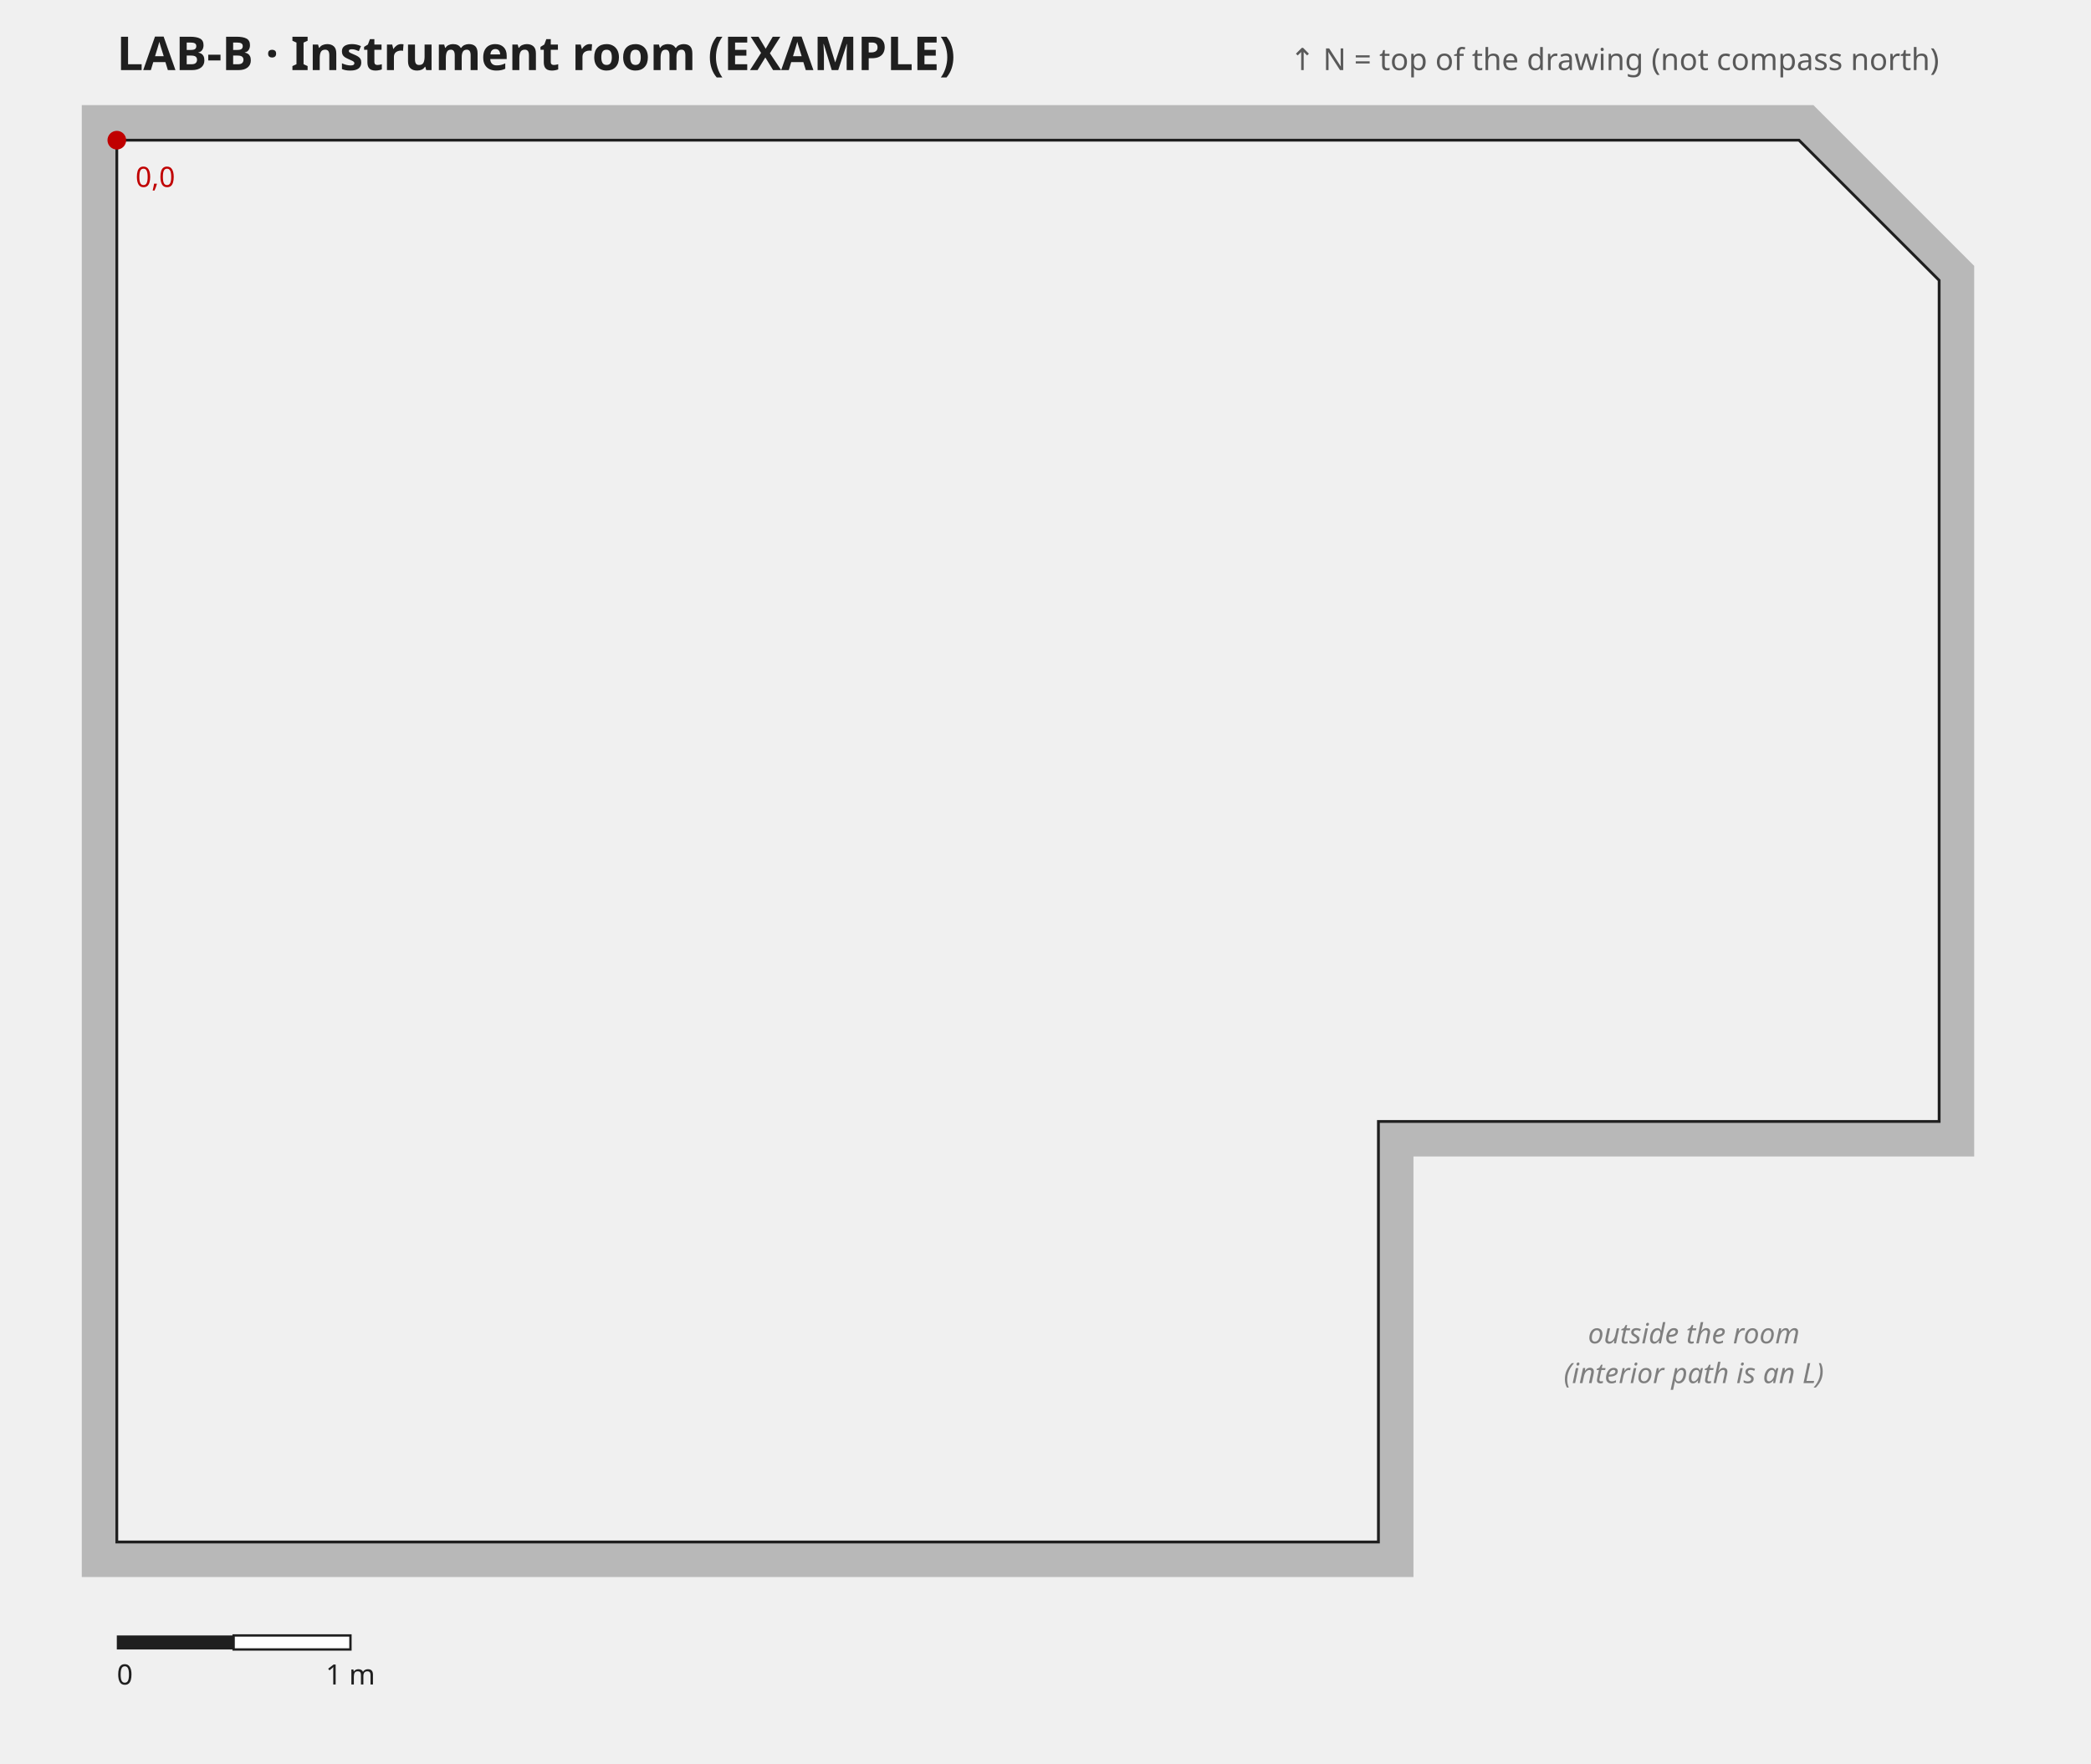
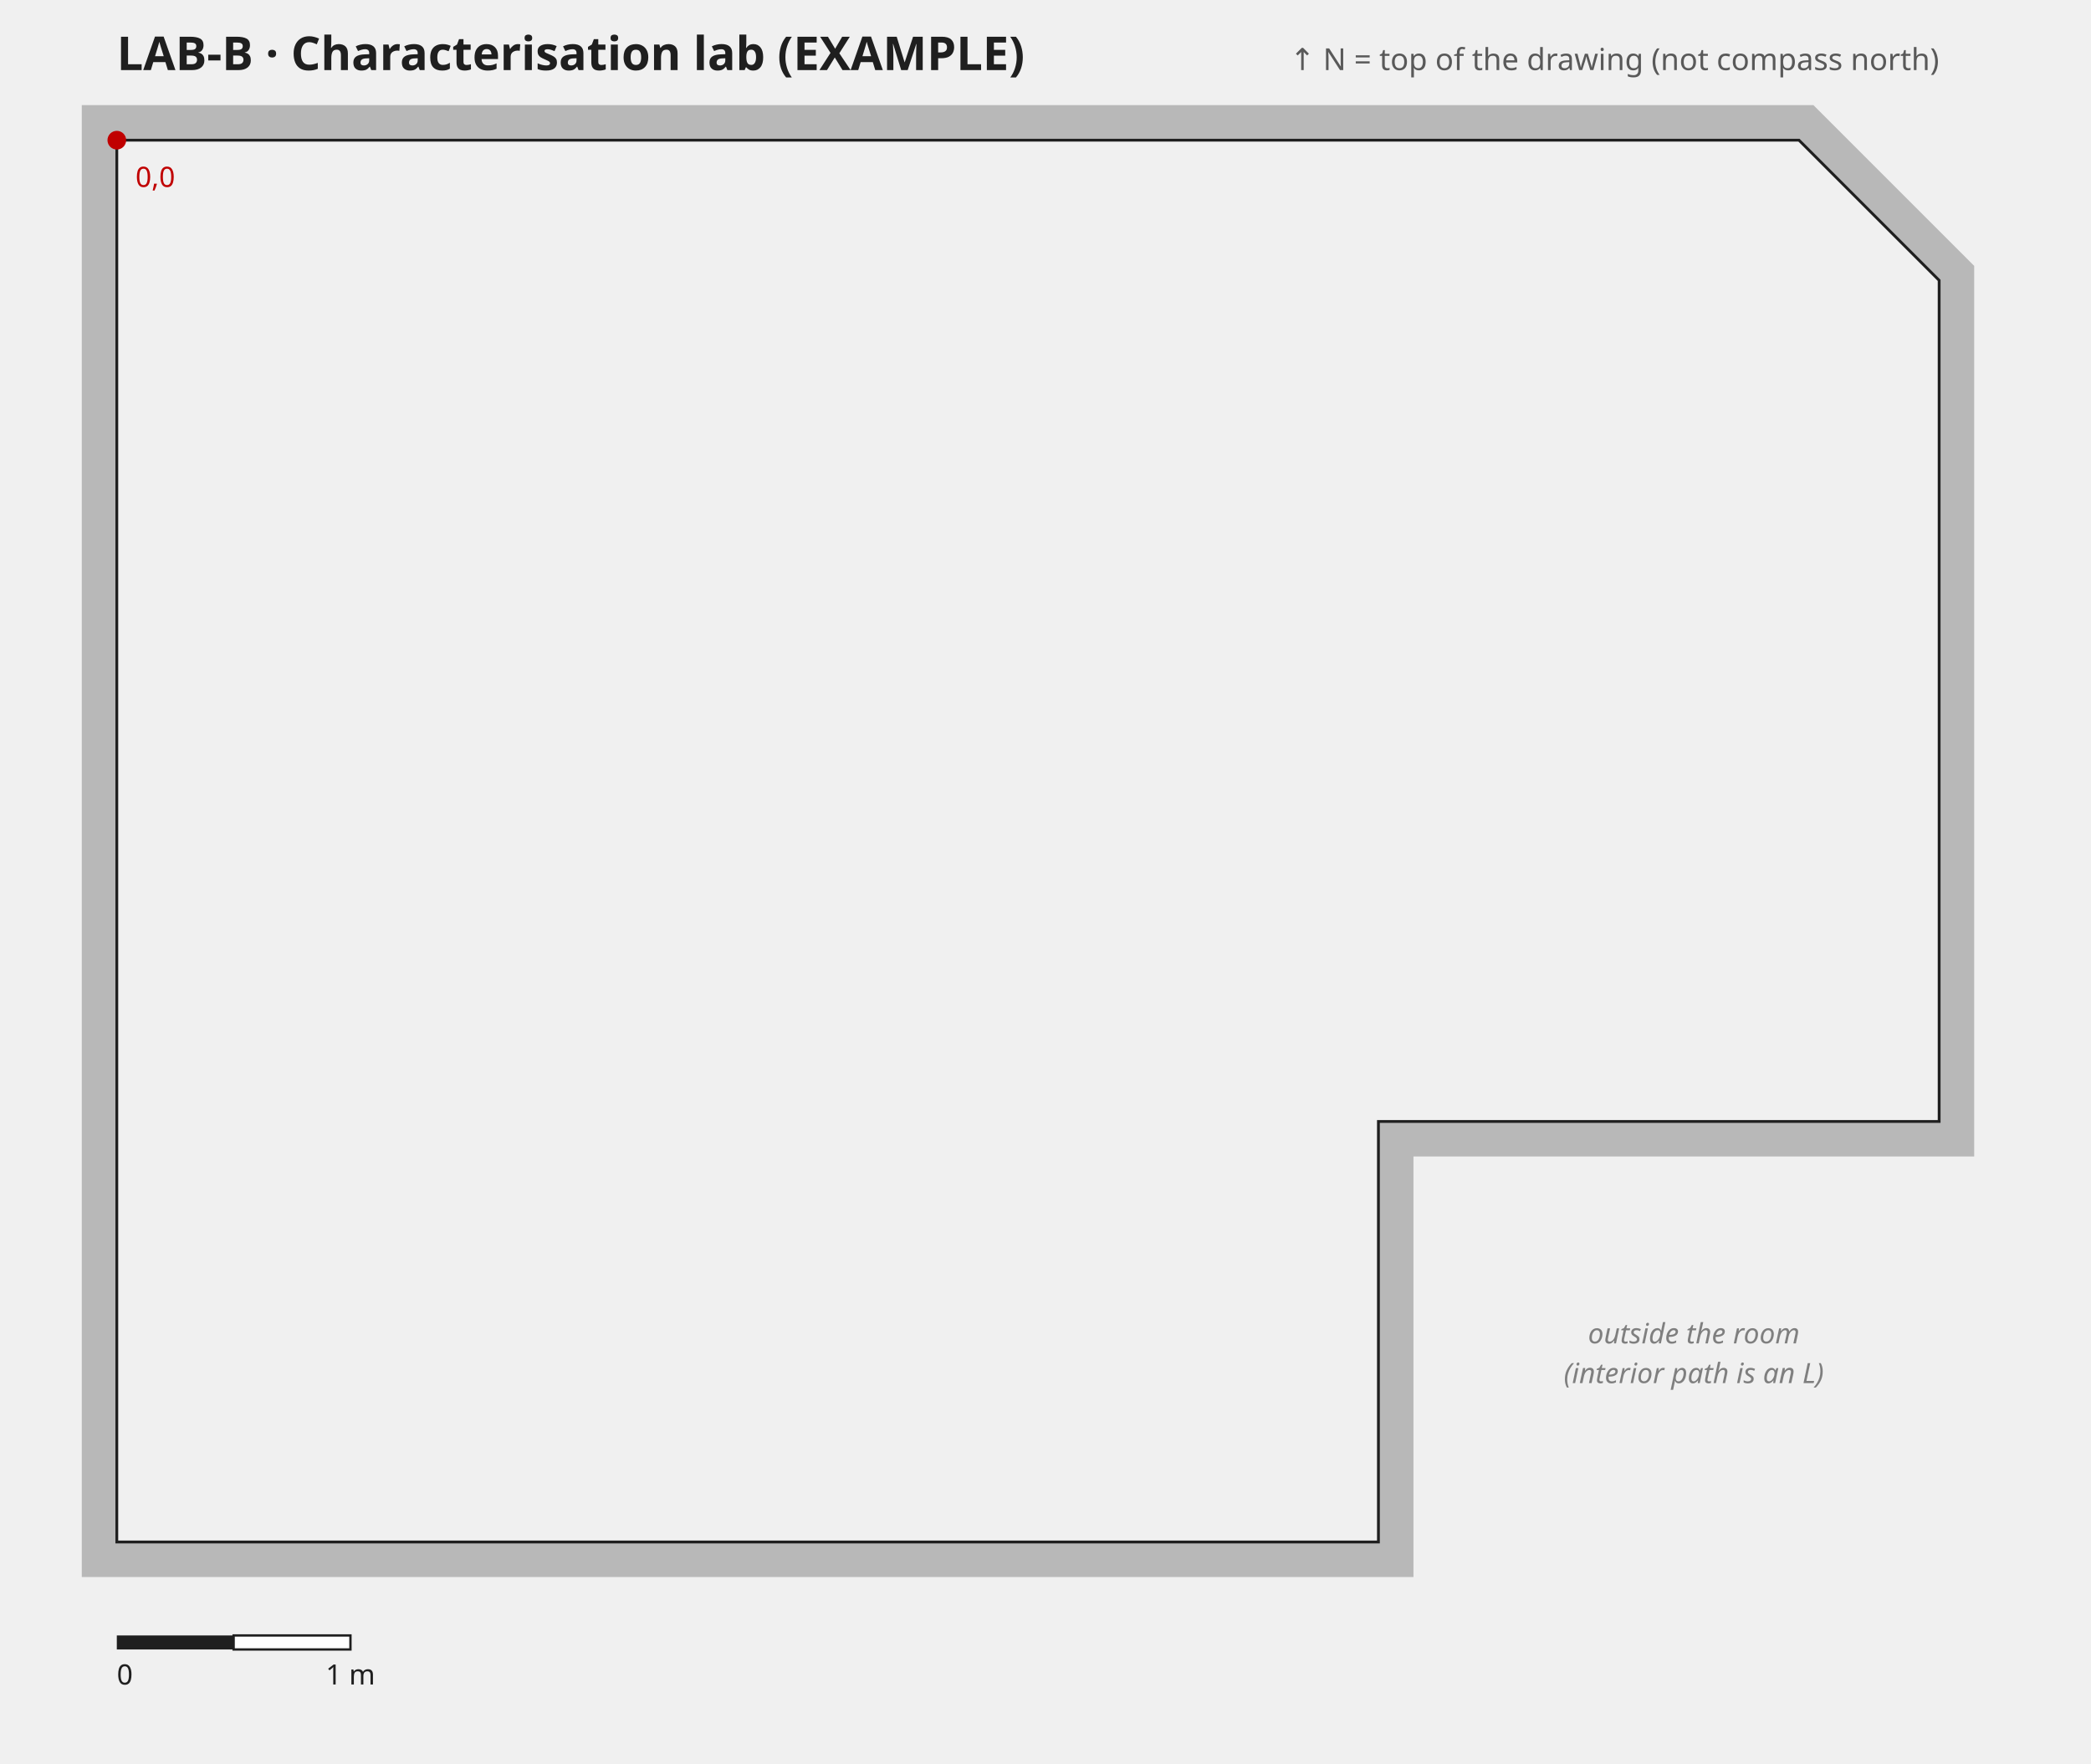
<svg xmlns="http://www.w3.org/2000/svg" width="895cm" height="755cm" viewBox="-50 -60 895 755">
  <g id="layer-reference" />
  <g id="layer-walls">
    <path id="walls" d="M -15,-15 H 726.2 L 795,53.8 V 435 H 555 V 615 H -15 Z M 0,0 H 720 L 780,60 V 420 H 540 V 600 H 0 Z" fill="#b8b8b8" fill-rule="evenodd" stroke="none" />
    <path id="interior" d="M 0,0 H 720 L 780,60 V 420 H 540 V 600 H 0 Z" fill="none" stroke="#1f1f1f" stroke-width="1.2" />
  </g>
  <g id="layer-notes" font-family="sans-serif">
-     <text x="0" y="-30" font-size="20" font-weight="bold" fill="#1f1f1f">LAB-B · Instrument room (EXAMPLE)</text>
+     <text x="0" y="-30" font-size="20" font-weight="bold" fill="#1f1f1f">LAB-B · Characterisation lab (EXAMPLE)</text>
    <text x="780" y="-30" font-size="13" fill="#595959" text-anchor="end">↑ N = top of the drawing (not compass north)</text>
    <circle cx="0" cy="0" r="4" fill="#c00000" />
    <text x="8" y="20" font-size="12" fill="#c00000">0,0</text>
    <text x="675" y="515" font-size="12" fill="#7f7f7f" font-style="italic" text-anchor="middle">outside the room</text>
    <text x="675" y="532" font-size="12" fill="#7f7f7f" font-style="italic" text-anchor="middle">(interior path is an L)</text>
    <g id="scale-bar" font-size="12" fill="#1f1f1f">
      <rect x="0" y="640" width="50" height="6" />
      <rect x="50" y="640" width="50" height="6" fill="#ffffff" stroke="#1f1f1f" stroke-width="1" />
      <text x="0" y="661">0</text>
      <text x="100" y="661" text-anchor="middle">1 m</text>
    </g>
  </g>
</svg>
